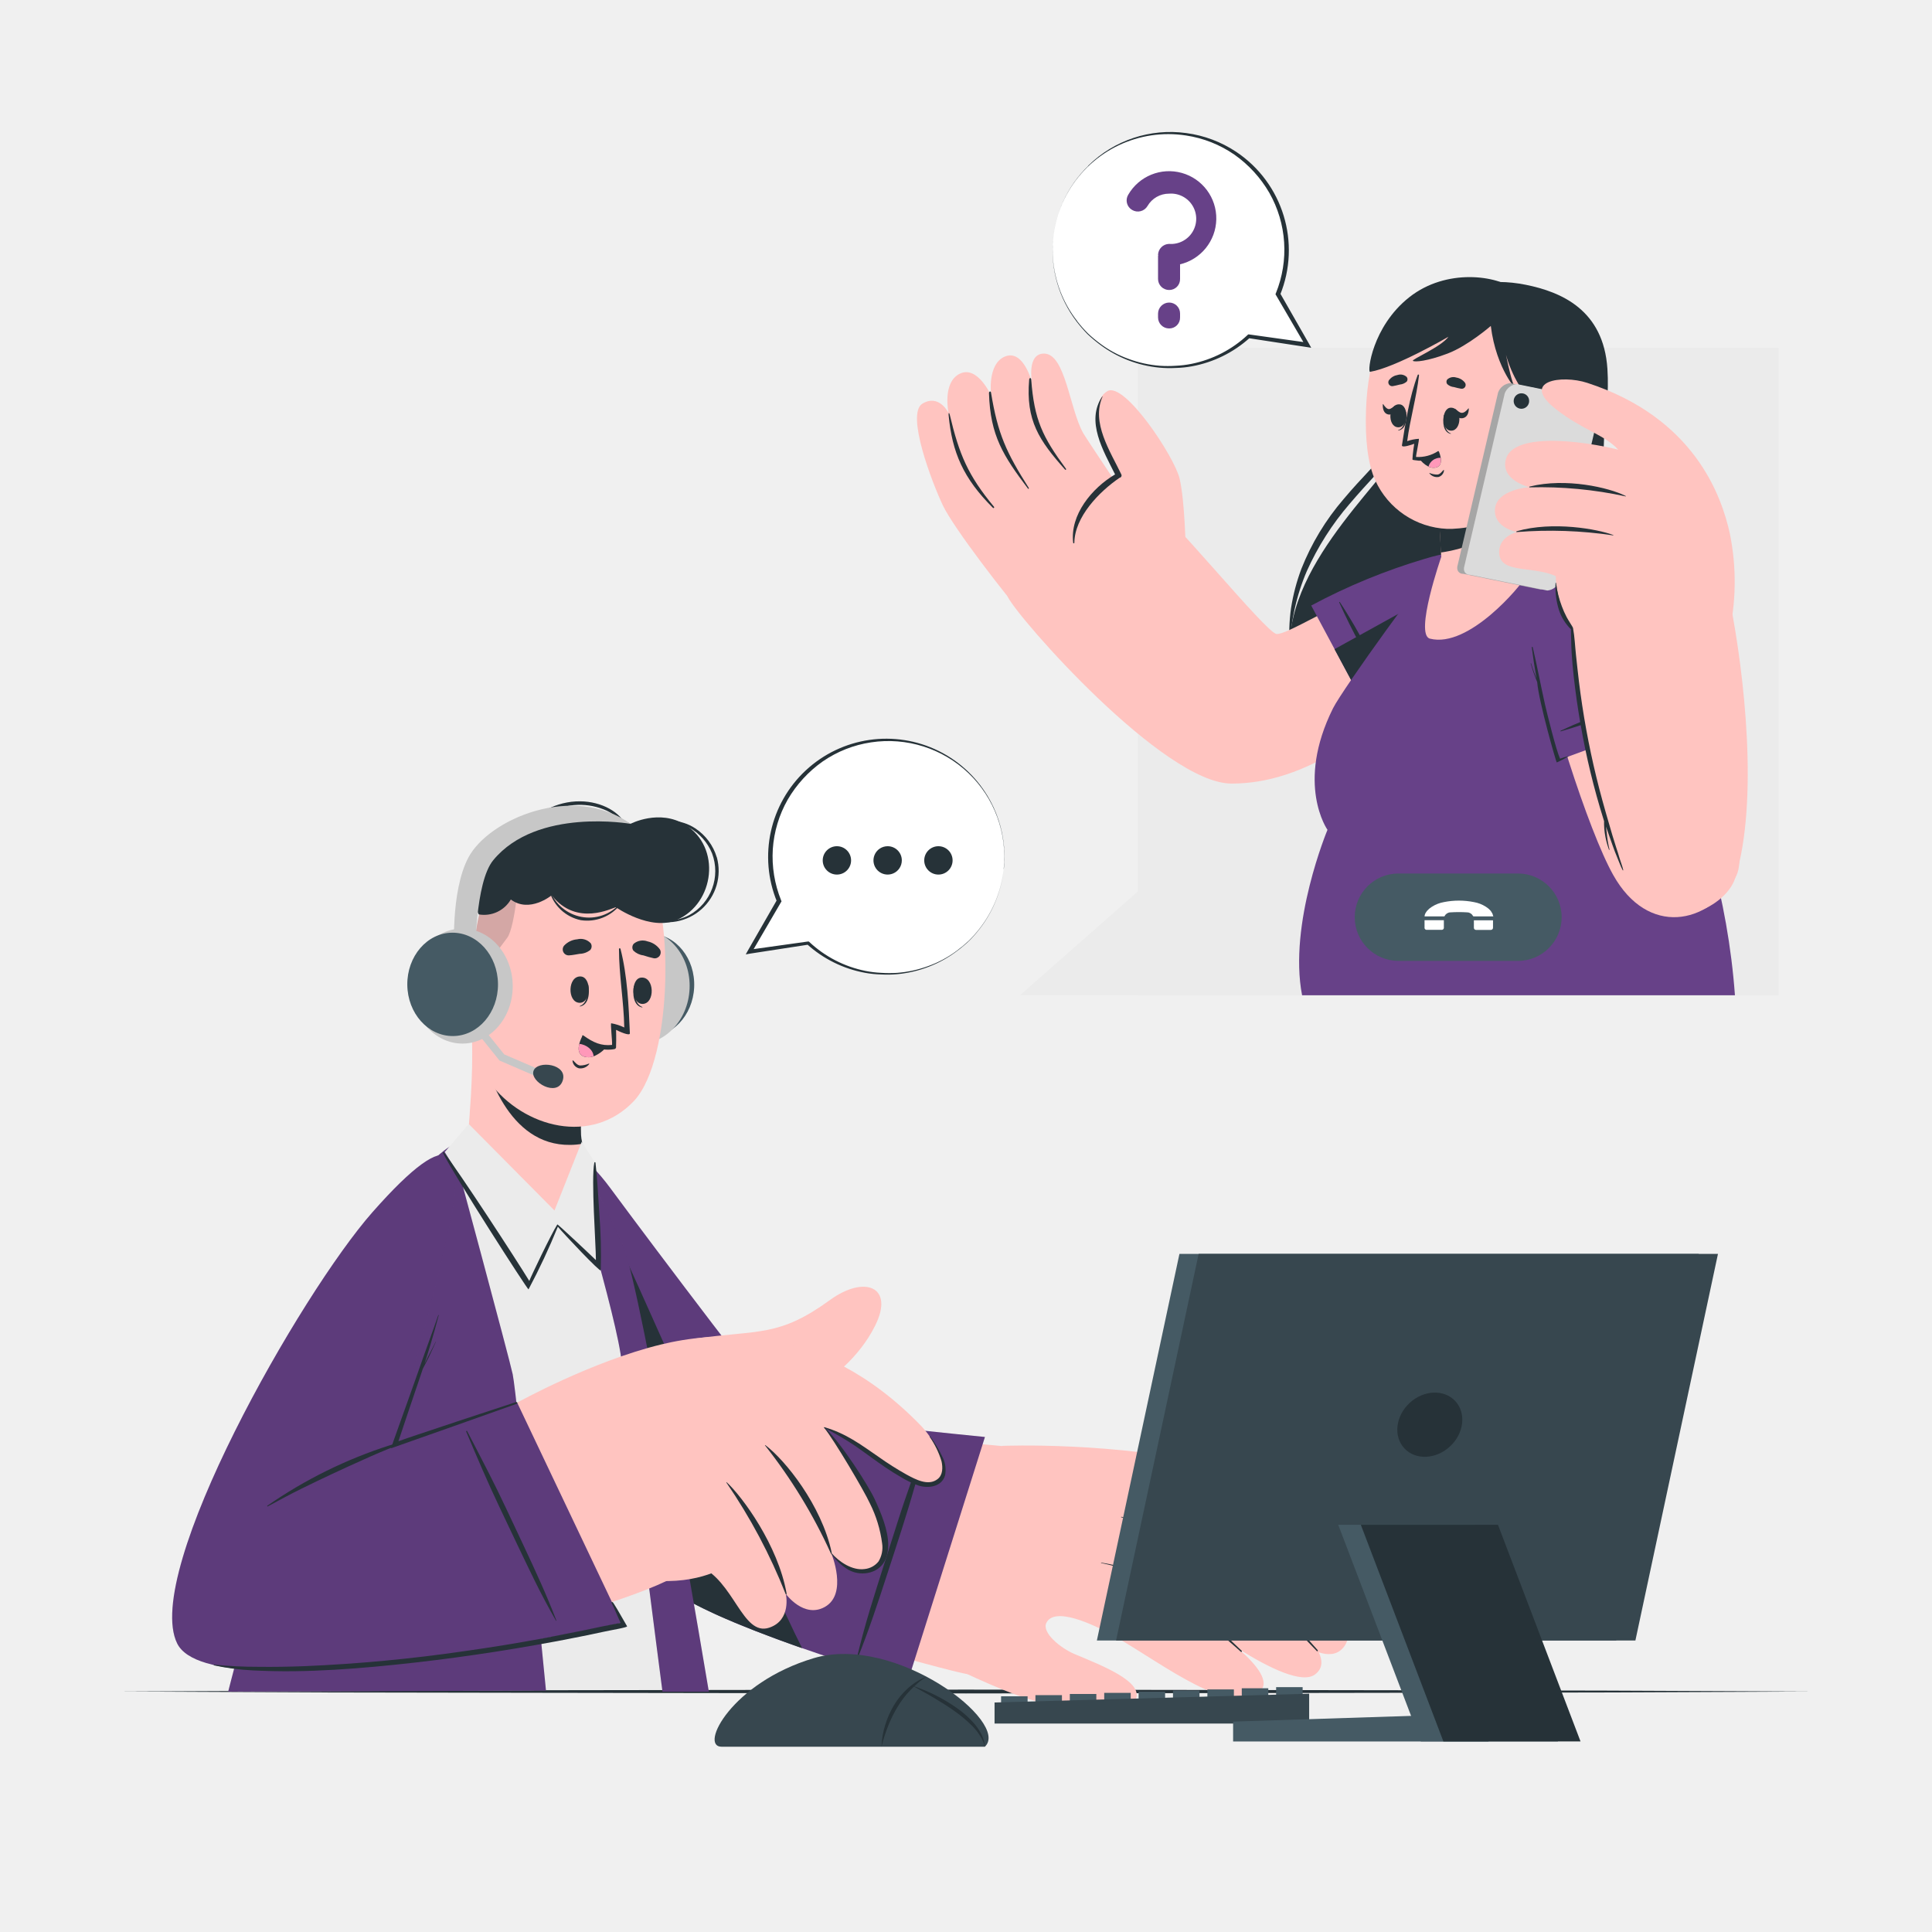
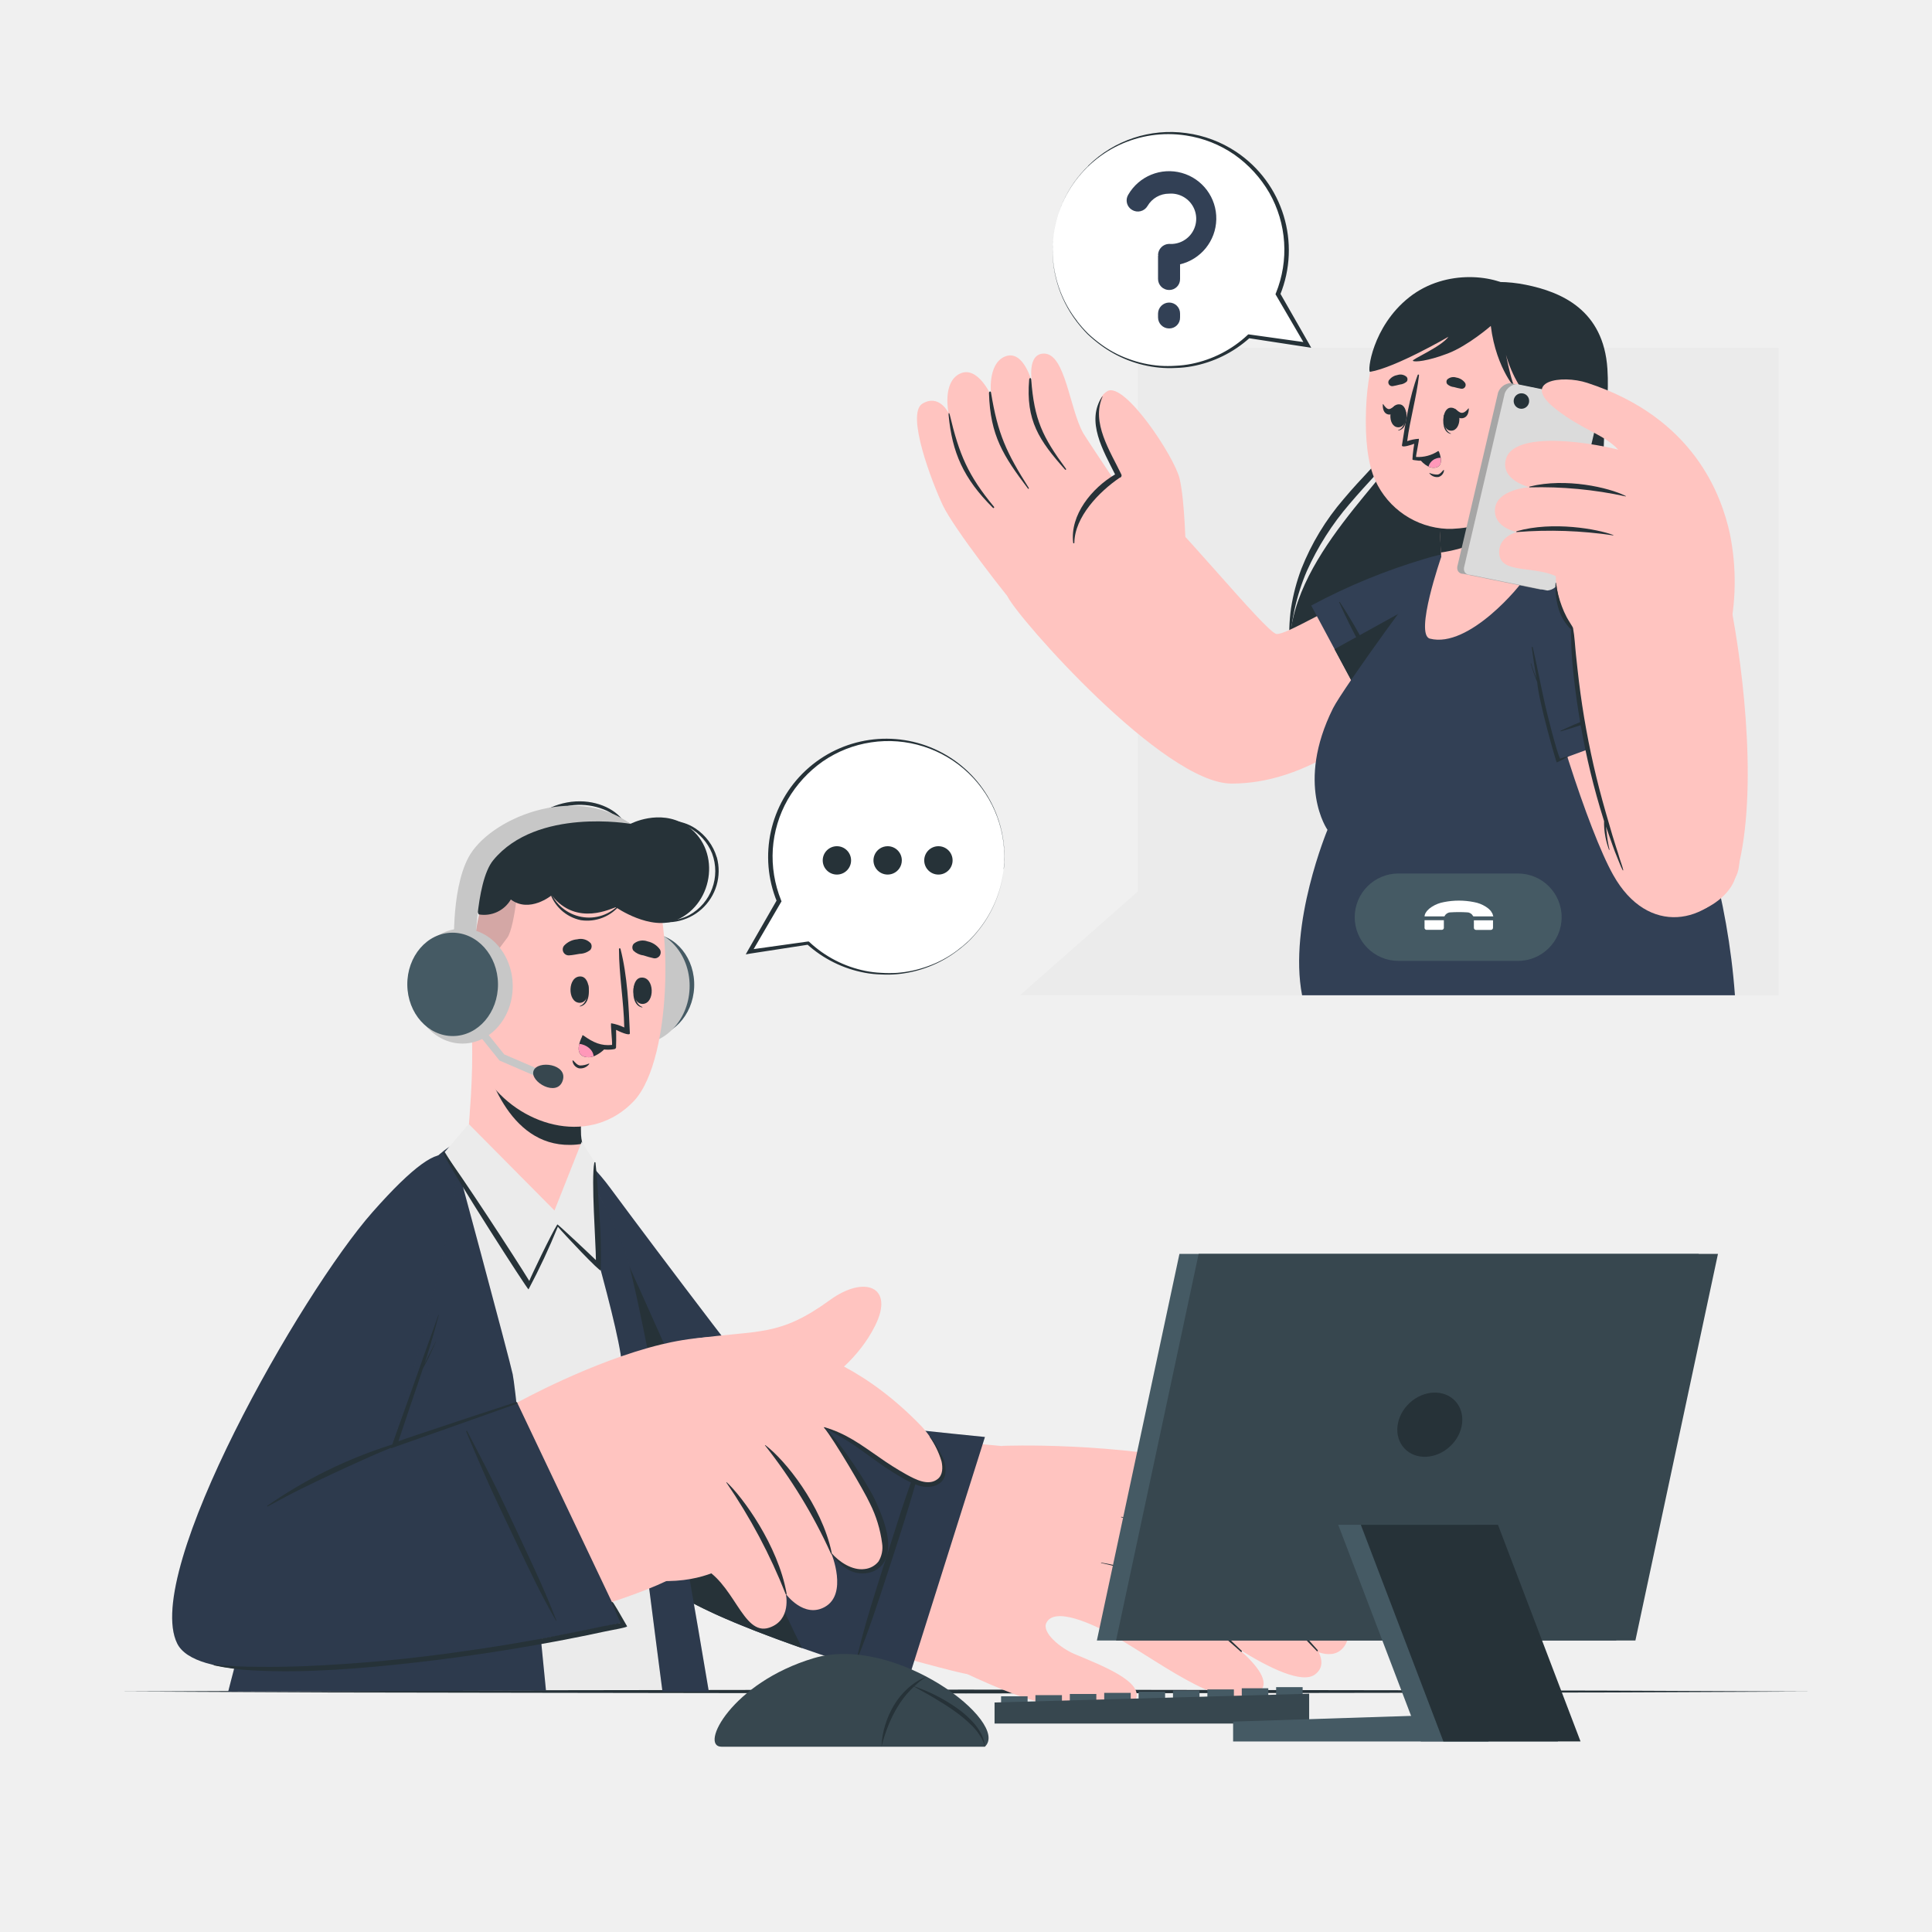
<svg xmlns="http://www.w3.org/2000/svg" viewBox="0 0 500 500">
  <g id="freepik--Desk--inject-95">
    <polygon points="30.76 437.76 85.57 437.52 140.38 437.43 250 437.27 359.62 437.43 414.43 437.52 469.24 437.76 414.43 438.01 359.62 438.1 250 438.26 140.38 438.1 85.57 438.01 30.76 437.76" style="fill:#263238" />
  </g>
  <g id="freepik--character-2--inject-95">
    <rect x="294.48" y="90.01" width="165.8" height="167.58" style="fill:#ebebeb" />
    <path d="M370.71,79.9c5.53-6.49,15-8.05,24.16-6.2S415,80.17,416,95.49c.82,12.44-3,24.57-3,38.45s15.71,47.69-9.43,64.19c-22.59,14.82-68.36,1.21-69.77-29.3-1.11-24.18,27.57-46.54,30.59-56.11S364.65,87,370.71,79.9Z" style="fill:#263238" />
    <path d="M366.58,93.55c-.17,6.92-1.17,13.92-4,20.45a19.66,19.66,0,0,1-2.85,4.59c-1.11,1.4-2.29,2.72-3.47,4-2.38,2.59-4.73,5.16-7,7.83a71.37,71.37,0,0,0-11.06,17.39,54.68,54.68,0,0,0-4.39,20,47.21,47.21,0,0,1,.31-10.42,51.39,51.39,0,0,1,2.67-10.16,63.31,63.31,0,0,1,10.92-18.05c2.27-2.71,4.68-5.3,7.08-7.86s4.83-5,6.32-8a44,44,0,0,0,3.47-9.64A82.54,82.54,0,0,0,366.58,93.55Z" style="fill:#263238" />
    <path d="M415.37,105.94c-.17,7.06-.62,14.11-.43,21.12a86.3,86.3,0,0,0,.88,10.43c.52,3.4,1.54,6.8,2.39,10.24s1.61,6.93,2.17,10.45a60.7,60.7,0,0,1,.68,10.69,37.92,37.92,0,0,1-2,10.55,26.81,26.81,0,0,1-5.89,8.94,28.27,28.27,0,0,0,5-9.24,37.63,37.63,0,0,0,1.38-10.28,90.46,90.46,0,0,0-3.26-20.67c-.8-3.43-1.82-6.83-2.31-10.44a68.13,68.13,0,0,1-.54-10.67A173.22,173.22,0,0,1,415.37,105.94Z" style="fill:#263238" />
    <path d="M379,165.31c-23,25.32-41.77,37.48-60.27,37.48-17.59,0-55.17-42.71-57.93-48.34-2.38-4.86,28.47-31.45,33.21-28.14,8,5.54,33.66,37.61,36.38,37.76s12.74-6.47,36.87-17.77C381.92,139.45,395,147.76,379,165.31Z" style="fill: rgb(255, 196, 192);" />
    <path d="M264.38,158.66C261,155,246.81,136.73,244,130.77s-9.62-23.7-5.27-26.31,6.75,2.42,6.75,2.42-1.69-7.94,2.93-10.17,8.1,5.72,8.1,5.72-1.14-8.28,3.62-10.18,6.94,6.7,6.94,6.7-1.4-7.53,3.18-7.44c5.51.11,6.52,14.28,10.11,20.63.81,1.44,18.59,28,18.59,28Z" style="fill: rgb(255, 196, 192);" />
    <path d="M266.88,98.22c.77,10.41,2.91,14.84,9,23.11.12.16-.09.37-.23.22-6.73-7.56-10.21-12.72-9.3-23.32C266.42,97.71,266.84,97.72,266.88,98.22Z" style="fill:#263238" />
    <path d="M256.48,101.61c1.74,10.75,4,15.57,9.79,24.7.08.13-.13.28-.22.16-6.41-8.49-9.77-13.72-10.1-24.69C255.93,101.28,256.4,101.11,256.48,101.61Z" style="fill:#263238" />
    <path d="M245.8,107.34c2.44,10.29,4.71,15.68,11.45,23.82.16.2-.11.45-.28.27-7.68-7.64-10.56-14.35-11.47-24C245.44,106.79,245.65,106.69,245.8,107.34Z" style="fill:#263238" />
    <path d="M306.88,142.68s-.23-13.09-1.6-18.82S291,98.67,286.59,101.23c-5.63,3.3-.37,16,3,21.9,0,0-13,7.64-11.23,17.58S306.88,142.68,306.88,142.68Z" style="fill: rgb(255, 196, 192);" />
    <path d="M285.34,102.64c-3,6.72,2,14.17,4.85,20.12a.61.61,0,0,1-.44.89c-5.26,3.57-11.63,10.12-11.71,16.82a.15.15,0,0,1-.3,0c-.89-7.2,4.84-14.16,10.84-17.69-3-6.07-7.67-13.75-3.3-20.2A0,0,0,0,1,285.34,102.64Z" style="fill:#263238" />
-     <path d="M339.34,156.71l18.48,34.48s25.06-24.33,29.06-34.48-.31-17.52-18.14-12.09A156.07,156.07,0,0,0,339.34,156.71Z" style="fill:#674188" />
+     <path d="M339.34,156.71l18.48,34.48s25.06-24.33,29.06-34.48-.31-17.52-18.14-12.09A156.07,156.07,0,0,0,339.34,156.71Z" style="fill:#324055" />
    <path d="M362.09,184c-.91-1.87-1.71-3.8-2.66-5.66s-1.9-3.7-2.89-5.52c-2-3.68-4-7.37-6.08-11-1.18-2-2.42-4.06-3.71-6-.05-.09-.22,0-.17.07,3.39,7.59,7.5,14.86,11.6,22.08,1.19,2.09,2.54,4.08,3.78,6.14C362,184.16,362.14,184.07,362.09,184Z" style="fill:#263238" />
    <path d="M386.88,156.71c-4,10.15-29.06,34.48-29.06,34.48L345.37,168l41.07-22.71C388.8,147.75,388.77,151.92,386.88,156.71Z" style="fill:#263238" />
-     <path d="M343.55,214.76s-10.16,24.32-6.57,42.82H449c-3.64-50.29-28.71-93.51-43.52-107.5-11.94-11.28-24.51-10.27-33.26-4.5-2.06,1.37-24.79,32.78-27.25,37.75C335.21,202.94,343.55,214.76,343.55,214.76Z" style="fill:#674188" />
+     <path d="M343.55,214.76s-10.16,24.32-6.57,42.82H449c-3.64-50.29-28.71-93.51-43.52-107.5-11.94-11.28-24.51-10.27-33.26-4.5-2.06,1.37-24.79,32.78-27.25,37.75C335.21,202.94,343.55,214.76,343.55,214.76Z" style="fill:#324055" />
    <path d="M373,144.1s-7,20.13-2.94,21.18c10.1,2.6,23.65-13.89,24.46-15.57.2-.43,1.1-11.7,1.77-20.47.43-5.64.76-10.25.76-10.25l-24.92,8.55.8,15.45Z" style="fill: rgb(255, 196, 192);" />
    <path d="M372.09,127.54l.8,15.45c5.07-.71,16.22-3.46,23.36-13.75.43-5.64.76-10.25.76-10.25l-3.12,1Z" style="fill:#263238" />
    <path d="M353.53,105.91c-.3,7.85.48,14.2,2.39,18.42a21.41,21.41,0,0,0,18.59,12.54c3,.11,11.64-.68,17.89-5.44,4.86-3.7,7.79-10.37,9.45-22.1,3.8-26.82-8.47-35.84-20.56-36.92S354.53,78.85,353.53,105.91Z" style="fill: rgb(255, 196, 192);" />
    <path d="M360.46,99.93c.63-.09,1.21-.27,1.82-.41a3.13,3.13,0,0,0,1.79-.77,1,1,0,0,0,0-1.18,2.4,2.4,0,0,0-2.36-.53,3.52,3.52,0,0,0-2.19,1.27A1,1,0,0,0,360.46,99.93Z" style="fill:#263238" />
    <path d="M378.13,100.6a17.85,17.85,0,0,1-1.82-.42,3,3,0,0,1-1.78-.78,1,1,0,0,1,0-1.18,2.39,2.39,0,0,1,2.37-.51A3.51,3.51,0,0,1,379.1,99,1,1,0,0,1,378.13,100.6Z" style="fill:#263238" />
    <path d="M373.71,107.36c0-.07.14.09.14.17-.15,1.83,0,4,1.63,4.66,0,0,0,.11,0,.1C373.44,111.91,373.28,109.07,373.71,107.36Z" style="fill:#263238" />
    <path d="M375.45,105.51c3-.08,2.92,5.87.16,5.95S373,105.58,375.45,105.51Z" style="fill:#263238" />
    <path d="M376.62,105.84c.51.34,1,.94,1.64,1s1.28-.54,1.76-1.14c.05-.06.1,0,.1.07,0,1.14-.44,2.31-1.67,2.47s-1.9-.88-2.18-2C376.22,106,376.41,105.7,376.62,105.84Z" style="fill:#263238" />
    <path d="M363.86,106.58c0-.07-.14.09-.14.16,0,1.85-.19,4-1.86,4.58-.05,0-.05.11,0,.1C363.91,111.14,364.21,108.32,363.86,106.58Z" style="fill:#263238" />
    <path d="M362.22,104.65c-3-.23-3.21,5.72-.46,5.93S364.7,104.85,362.22,104.65Z" style="fill:#263238" />
    <path d="M361,105c-.48.3-1,.85-1.53.87s-1.11-.65-1.5-1.28c0-.07-.09,0-.1.06-.07,1.14.25,2.33,1.34,2.6s1.76-.71,2.07-1.83C361.3,105.2,361.15,104.88,361,105Z" style="fill:#263238" />
    <path d="M373.53,121.68c-.43.45-.85,1.06-1.51,1.14a5.13,5.13,0,0,1-2-.39.06.06,0,0,0-.08.09,2.5,2.5,0,0,0,2.38.92,2,2,0,0,0,1.39-1.68A.1.1,0,0,0,373.53,121.68Z" style="fill:#263238" />
    <path d="M366,114.85s-.44,2.75-.46,4.05c0,.12.31.18.75.22,0,0,0,0,.05,0a6.17,6.17,0,0,0,6-2.18c.09-.12-.07-.26-.19-.18a9.36,9.36,0,0,1-5.67,1.5c-.08-.37.91-4.68.7-4.7a11.08,11.08,0,0,0-3,.61c.75-5.75,2.41-11.33,3.06-17.06,0-.2-.27-.27-.33-.09-2.16,5.72-3.16,12.32-4.09,18.23C362.74,116,365.44,115.07,366,114.85Z" style="fill:#263238" />
    <path d="M367.12,118.44a6.82,6.82,0,0,0,2.56,2.32,3.1,3.1,0,0,0,1.84.26c1.37-.25,1.5-1.48,1.34-2.55a7.75,7.75,0,0,0-.48-1.66A8.82,8.82,0,0,1,367.12,118.44Z" style="fill:#263238" />
    <path d="M369.68,120.76a3.1,3.1,0,0,0,1.84.26c1.37-.25,1.5-1.48,1.34-2.55A3.16,3.16,0,0,0,369.68,120.76Z" style="fill:#ff98b9" />
    <path d="M401.36,106.92c-2.95.09-11.32-7.27-12.84-21.41,0,0,2.25,12.6,3.37,14.37s-4.68-4.15-6.07-15.53c0,0-5.9,5.14-11.16,7.14s-8.55,2.26-9,1.9,7.28-3.58,9.2-6.24c0,0-13.73,8-20.29,9.08-.76.12.52-11.69,10.13-19.29s22.82-5.7,27.56-1.9c0,0,5.18.27,11.42,7.32S404.53,106.82,401.36,106.92Z" style="fill:#263238" />
    <path d="M397.47,111.24s5.49-8.73,9.42-6.81.1,14.37-4.31,16.26a4.57,4.57,0,0,1-6.25-2.15Z" style="fill: rgb(255, 196, 192);" />
    <path d="M405.7,108c.08,0,.09.09,0,.12-3.09,1.43-4.6,4.44-5.62,7.53.89-1.22,2.13-1.92,3.75-.88.08.05,0,.19-.08.17a2.83,2.83,0,0,0-3,1.14,14.34,14.34,0,0,0-1.36,2.57c-.13.29-.65.17-.55-.16a.24.24,0,0,1,0-.08C398.56,114.37,401.41,108.59,405.7,108Z" style="fill:#263238" />
    <path d="M414.15,155.57c11.08,12.79,42.14,59.09,34.94,71.6-6.91,12-22.58,15.38-31.6-.74C411,214.9,400.09,180.5,397.38,164,395.18,150.64,403.91,143.74,414.15,155.57Z" style="fill: rgb(255, 196, 192);" />
-     <path d="M403.8,196.56l36.72-13.49s-20.61-28.21-30.1-33.58-17.39-2.13-14.49,16.28A154.92,154.92,0,0,0,403.8,196.56Z" style="fill:#674188" />
+     <path d="M403.8,196.56l36.72-13.49s-20.61-28.21-30.1-33.58-17.39-2.13-14.49,16.28A154.92,154.92,0,0,0,403.8,196.56Z" style="fill:#324055" />
    <path d="M434,177.83c-2,.65-4,1.17-6,1.85s-3.92,1.37-5.86,2.1c-3.93,1.46-7.85,2.92-11.74,4.49-2.18.88-4.36,1.83-6.49,2.83-.1,0-.06.21,0,.18,8-2.3,15.76-5.36,23.48-8.41,2.24-.89,4.39-2,6.6-2.89C434.14,177.94,434.07,177.8,434,177.83Z" style="fill:#263238" />
    <path d="M405.87,195.7a13.44,13.44,0,0,0-2.13.66c-1-2.17-3.37-11.71-3.92-14.16-1.1-4.88-2-9.81-3.15-14.69,0-.14-.27-.1-.25,0,.34,2.71.76,5.41,1.23,8.09-.5-1.28-1-2.57-1.39-3.88a.06.06,0,1,0-.11,0,39.75,39.75,0,0,0,1.67,4.78c.39,5,4.94,20.89,5.07,20.83a30.07,30.07,0,0,0,3-1.57C406,195.79,406,195.69,405.87,195.7Z" style="fill:#263238" />
    <path d="M387.71,101.57l-10.45,44.61c-.45,1.31.22,2.36,1.5,2.34l19.95,4.06a3.7,3.7,0,0,0,3.14-2.42l10.45-44.61c.45-1.31-.22-2.36-1.5-2.33l-19.95-4.07A3.7,3.7,0,0,0,387.71,101.57Z" style="fill:#a6a6a6" />
    <path d="M389.42,101.82,379,146.43c-.45,1.31.22,2.36,1.5,2.34l19.95,4.06a3.7,3.7,0,0,0,3.14-2.41L414,105.81c.45-1.32-.22-2.36-1.5-2.34L392.56,99.4A3.73,3.73,0,0,0,389.42,101.82Z" style="fill:#dbdbdb" />
    <path d="M395.74,103.74a2,2,0,1,1-1.94-1.95A1.95,1.95,0,0,1,395.74,103.74Z" style="fill:#263238" />
    <path d="M422.82,230.47c6.49,12,23.67,5.16,26.27-3.3,6.1-19.85,2.32-52.85-1.32-71.28-1.17-5.93-41.45,0-41.21,6.41C406.84,170.05,410.1,206.87,422.82,230.47Z" style="fill: rgb(255, 196, 192);" />
    <path d="M447.32,164.7a62.54,62.54,0,0,0,.36-26.62c-2.12-9.59-9.05-29.93-36.91-39-6.61-2.16-17.56-.55-8,6.89,6.76,5.29,12.64,6.6,16,10.4,0,0-13.68,3.7-15.58,10.4a129.23,129.23,0,0,0-3.73,17.88,27.37,27.37,0,0,0,3.28,1,26.59,26.59,0,0,0,3.86,16.68Z" style="fill: rgb(255, 196, 192);" />
    <path d="M444.19,129.25c-4.14-3-13-9.38-22.09-12-10.08-3-30.27-5.9-32.37,1.55-1.54,5.47,6.07,7.28,6.07,7.28s-8.6.54-8.91,5.78c-.28,4.78,5.69,5.83,5.69,5.83s-5.16,1.22-4.55,5.88c.74,5.59,11.45,2.11,17.1,7.13C406.4,151.8,444.19,129.25,444.19,129.25Z" style="fill: rgb(255, 196, 192);" />
    <path d="M420.76,128.38c-4.36-2.24-15.58-4.77-24.8-2.48-.21,0-.28.23-.08.23a103.58,103.58,0,0,1,24.86,2.34C420.79,128.49,420.81,128.4,420.76,128.38Z" style="fill:#263238" />
    <path d="M417.5,138.46c-4-1.54-15.65-3.64-24.91-1-.21.06-.27.25-.07.24a109.86,109.86,0,0,1,25,.86A.05.05,0,0,0,417.5,138.46Z" style="fill:#263238" />
    <path d="M419.14,222.11c-.3-1-.59-2-.91-2.91-.66-2-1.23-4-1.81-6-1.18-4-2.31-8.06-3.3-12.14a214.94,214.94,0,0,1-4.49-24.68c-.28-2.3-.52-4.6-.77-6.9s-.33-4.69-.77-7c0-.12-1.17-1.88-1.63-2.75a23.41,23.41,0,0,1-1.25-2.8,25.9,25.9,0,0,1-1.51-6.08.07.07,0,0,0-.13,0,19.72,19.72,0,0,0,.88,7,12.37,12.37,0,0,0,3.1,5c0,.3.07,4,.19,6.07s.31,4.14.54,6.2c.47,4.14,1.05,8.27,1.78,12.38A188.11,188.11,0,0,0,415,212.07c0,.13.09.26.13.39,0,.3,0,.6,0,.9a18.12,18.12,0,0,0,.18,2.21,20.86,20.86,0,0,0,1.07,4.27.08.08,0,1,0,.15,0,28.43,28.43,0,0,1-.72-4.4l-.18-1.52c.55,1.62,1.13,3.24,1.7,4.85.4,1.12.81,2.21,1.27,3.3s.82,2.15,1.36,3.16c0,.08.16,0,.14-.06C419.85,224.1,419.45,223.12,419.14,222.11Z" style="fill:#263238" />
    <polygon points="294.48 257.58 294.48 230.7 263.93 257.58 294.48 257.58" style="fill:#ebebeb" />
  </g>
  <g id="freepik--character-1--inject-95">
    <path d="M137.47,314.57c8.8,38.29,27,84.19,34.77,91.64,9.83,9.42,74.86,26.7,78.1,27.05,8,.81,24.13-57,15.57-58.25-13-1.88-60.36-4.45-63.19-7.36s-22.93-28.25-43.47-56.72C145.07,291.26,132,290.81,137.47,314.57Z" style="fill: rgb(255, 196, 192);" />
    <path d="M243.9,430.14c.95.48,14.54,7.32,22.94,9.75,6.27,1.82,24.45,6.57,27.14-.14,1.84-4.56-8.53-8.61-15.79-11.64-3.83-1.6-8.55-5.6-7.42-8.06,2-4.3,11.83,0,18.31,3.78,12.53,7.28,29.22,20.39,36.87,14,2.89-2.4-.47-6.78-5.38-11.07,8,5,16.48,9.1,19.79,6.56,1.91-1.45,2-3.44.94-5.7,2.46.8,4.63.64,6.15-1,2.59-2.72,1.33-6.72-1.51-10.83a3.08,3.08,0,0,0,2.36-1.54c5.49-8.37-22-32.4-31.49-34.65-27.95-6.65-57.41-5.41-57.41-5.41C248.42,383,243.87,430.12,243.9,430.14Z" style="fill: rgb(255, 196, 192);" />
    <path d="M285,404.41a47.46,47.46,0,0,1,18.65,7.17c7.09,4.68,11.79,10.16,17.73,15.67a.17.17,0,0,1-.22.25c-2.83-2.62-14.57-12.48-17.6-14.72A45.26,45.26,0,0,0,285,404.52C284.91,404.51,284.93,404.39,285,404.41Z" style="fill:#263238" />
    <path d="M290.21,392.54c7.35,2,14.88,4,21.7,7.52,7.46,3.8,13.3,10,19,16q5.18,5.37,10.11,11c.13.16-.08.41-.22.25q-8.74-9.24-18-18A59.82,59.82,0,0,0,303,396.83c-4.2-1.61-8.52-2.88-12.84-4.16C290.1,392.65,290.13,392.52,290.21,392.54Z" style="fill:#263238" />
    <path d="M298.06,382.17c7.14,1.47,13.37,2.72,19.69,6.54,8.37,5.07,16.45,13.6,19.28,16.63,3.13,3.34,6.15,6.78,9.11,10.27.12.14-.12.36-.25.22a237,237,0,0,0-21.77-21.57,47.42,47.42,0,0,0-12.18-7.92,84.61,84.61,0,0,0-13.89-4.12S298,382.16,298.06,382.17Z" style="fill:#263238" />
-     <path d="M254.9,371.89l-20,63.36s-54.15-15.46-64-26.13-28.16-65.77-33.53-92.48,8.13-26,20.54-9.21,43.31,57.65,45,58.54S254.9,371.89,254.9,371.89Z" style="fill:#674188" />
+     <path d="M254.9,371.89l-20,63.36s-54.15-15.46-64-26.13-28.16-65.77-33.53-92.48,8.13-26,20.54-9.21,43.31,57.65,45,58.54S254.9,371.89,254.9,371.89Z" style="fill:#324055" />
    <path d="M254.9,371.89l-20,63.36s-54.15-15.46-64-26.13-28.16-65.77-33.53-92.48,8.13-26,20.54-9.21,43.31,57.65,45,58.54S254.9,371.89,254.9,371.89Z" style="opacity:0.1" />
    <path d="M229.7,407.1c2.43-7.47,4.91-14.92,7.05-22.48,1.22-4.29,2.46-8.59,3.64-12.89.05-.17-.22-.26-.28-.1-2.73,7.4-5.45,14.83-7.84,22.35s-4.82,15-7.1,22.47c-1.29,4.28-2.46,8.58-3.49,12.93,0,.08.12.13.15.05C224.81,422.12,227.26,414.62,229.7,407.1Z" style="fill:#263238" />
    <path d="M207.59,426.54l-2.4-.84c-4.51-1.61-9.11-3.34-13.44-5.11-.56-.22-1.11-.45-1.65-.68-.87-.36-1.74-.73-2.58-1.1l-1.26-.55-.45-.2-1.3-.6c-1.72-.79-3.35-1.58-4.87-2.38l-1-.56a37.67,37.67,0,0,1-6.68-4.39c-.19-.17-.38-.34-.55-.51s-.35-.34-.5-.5c-9.9-10.67-28.16-65.77-33.53-92.48l-.18-.92,0-.2c-.36-2-.68-4.54-.94-7.26v0c-.75-13.29,5.54-15.46,13.31-9.62C168.94,340.21,198.61,408.9,207.59,426.54Z" style="fill:#263238" />
    <path d="M179.5,437.18l-118,.62c.1-2.54,16.9-76.84,30.26-104.26,17.13-35.16,26-38,31.23-39.88,6.75-2.42,18.77-1.22,21.62.13,3.24,1.51,13.54,19.49,17.23,32.68C169.22,353,181.16,435.56,179.5,437.18Z" style="fill:#ebebeb" />
-     <path d="M116.94,296.44s15,55.55,15.75,59.24c1.13,5.36,8.61,81.84,8.61,81.84l-82.25.28S77,367,90.36,336C104.94,302,116.94,296.44,116.94,296.44Z" style="fill:#674188" />
+     <path d="M116.94,296.44s15,55.55,15.75,59.24c1.13,5.36,8.61,81.84,8.61,81.84l-82.25.28S77,367,90.36,336C104.94,302,116.94,296.44,116.94,296.44Z" style="fill:#324055" />
    <g style="opacity:0.1">
      <path d="M116.94,296.44s15,55.55,15.75,59.24c1.13,5.36,8.61,81.84,8.61,81.84l-82.25.28S77,367,90.36,336C104.94,302,116.94,296.44,116.94,296.44Z" />
    </g>
-     <path d="M145.69,294.65c.44,1.77,14.27,46.9,15.23,58.15,1.07,12.48,10.53,85,10.53,85h12s-17.37-104.19-22.14-115.2C151.55,300.13,145.69,294.65,145.69,294.65Z" style="fill:#674188" />
+     <path d="M145.69,294.65c.44,1.77,14.27,46.9,15.23,58.15,1.07,12.48,10.53,85,10.53,85h12s-17.37-104.19-22.14-115.2C151.55,300.13,145.69,294.65,145.69,294.65Z" style="fill:#324055" />
    <path d="M145.69,294.65c.44,1.77,14.27,46.9,15.23,58.15,1.07,12.48,10.53,85,10.53,85h12s-17.37-104.19-22.14-115.2C151.55,300.13,145.69,294.65,145.69,294.65Z" style="opacity:0.1" />
    <path d="M101.41,309.43C81.65,330.6,33.61,410.92,48.85,425.57s99.85-5.07,123.61-16.4c7.07-3.36-19.79-47.44-28.1-48.47-6.92-.85-42.28,15.32-43.31,13.29-1.15-2.3,4.47-19.27,13-50C123.84,288.57,110.15,300.07,101.41,309.43Z" style="fill: rgb(255, 196, 192);" />
    <path d="M179.48,346.48c17.18-2.4,22-.37,35.39-10.09,8.81-6.38,16.67-3.49,11.64,6.64-8.22,16.58-29.74,24.32-38,24.86Z" style="fill: rgb(255, 196, 192);" />
    <path d="M133.84,363s19.31-10.72,37.37-15.08c12.48-3,40.38-6.55,67.08,21,6.33,6.53,10.72,20.33-3.49,13.42-10.1-4.91-15-11.07-21.41-12.86,0,0,3.5,18.21-3.29,24.3a167.87,167.87,0,0,1-18.87,14.64,34.48,34.48,0,0,1-3.06-3.28s-6.88,5.09-19.82,3.85Z" style="fill: rgb(255, 196, 192);" />
    <path d="M183.59,347c6,3.11,18.51,9.92,26.83,19.06,9.25,10.16,24.32,32.2,16.75,39-5.54,4.95-12-3-12-3s4.31,10.43-1.68,13.8c-5.45,3.08-10.11-3.34-10.11-3.34s1.53,6.77-4.3,8.72c-7,2.34-9.06-12.24-18.21-16C178.78,404.34,183.59,347,183.59,347Z" style="fill: rgb(255, 196, 192);" />
    <path d="M198.07,374c5.13,3.85,14.55,15.58,17.15,27.73.06.28-.11.47-.22.23a134.87,134.87,0,0,0-17-27.87C197.92,374,198,374,198.07,374Z" style="fill:#263238" />
    <path d="M188.09,383.63c4.09,3.78,13.26,16.3,15.47,28.71.05.28-.14.46-.23.21A144.57,144.57,0,0,0,188,383.71C187.94,383.65,188,383.58,188.09,383.63Z" style="fill:#263238" />
    <path d="M213.39,369.36c5.6,1.65,9.24,4.4,14,7.68a76.93,76.93,0,0,0,7.21,4.57c2.28,1.23,5.65,3.09,8.07,1.16,1.36-1.07,1.34-3,1-4.57a22.47,22.47,0,0,0-3.08-6.37c0-.08.07-.17.13-.1a32.51,32.51,0,0,1,3.36,5.68,7.46,7.46,0,0,1,.51,4.37c-.83,3.08-4.47,3.49-7,2.64a24.8,24.8,0,0,1-4.4-2.13c-1.36-.78-2.68-1.62-4-2.5-2.66-1.8-5.21-3.75-7.85-5.58a72.64,72.64,0,0,0-8-4.66A.1.1,0,0,1,213.39,369.36Z" style="fill:#263238" />
    <path d="M225.12,389.06c-1.45-3.19-9.3-16.49-11.84-19.57a.08.08,0,0,1,.11-.11c4.37,4.14,11.38,15.13,13,18.65s3.48,7.93,3.48,11.8c0,5.85-3.88,7-5.31,7.25a7.56,7.56,0,0,1-5-.82,15.22,15.22,0,0,1-4.52-4.24c-.06-.08.05-.19.12-.11,2,2.31,5.4,4.58,8.57,4.16a5.28,5.28,0,0,0,3.62-1.95,6.91,6.91,0,0,0,.94-4.71A32.34,32.34,0,0,0,225.12,389.06Z" style="fill:#263238" />
-     <path d="M133.84,363l27.08,57S55,443.78,45.86,425.34s32-90.6,50.53-111.62c21.49-24.36,24.23-16.07,19.5,5.52-5,22.6-14.53,55.28-14.53,55.28Z" style="fill:#674188" />
+     <path d="M133.84,363l27.08,57S55,443.78,45.86,425.34s32-90.6,50.53-111.62c21.49-24.36,24.23-16.07,19.5,5.52-5,22.6-14.53,55.28-14.53,55.28Z" style="fill:#324055" />
    <path d="M133.84,363l27.08,57S55,443.78,45.86,425.34s32-90.6,50.53-111.62c21.49-24.36,24.23-16.07,19.5,5.52-5,22.6-14.53,55.28-14.53,55.28Z" style="opacity:0.1" />
    <path d="M69.17,389.69A119.49,119.49,0,0,1,101,374c3.21-1,6.45-1.95,9.69-2.88.1,0,.14.13,0,.16a152.63,152.63,0,0,0-16.59,6.46q-8.09,3.6-16,7.49c-3,1.47-5.92,3.08-8.86,4.65A.12.12,0,0,1,69.17,389.69Z" style="fill:#263238" />
    <path d="M133.56,362.85c-.53.14-29.5,9.71-30.45,10.15.12-.44,5.32-15.84,6.1-18.1.07-.22.14-.45.22-.67.52-1,1.06-2,1.55-3,.62-1.31,1.24-2.64,1.85-4a0,0,0,0,0-.06,0l-2,3.87c-.31.59-.6,1.2-.89,1.81.51-1.59,1-3.19,1.49-4.8.78-2.55,1.48-5.13,2.17-7.71,0-.09-.1-.11-.13,0-1.54,4.49-3.22,8.93-4.77,13.42s-7.51,21-7.46,21,31.9-11.26,32.52-11.51A.21.21,0,0,0,133.56,362.85Z" style="fill:#263238" />
    <path d="M135.51,400c-3-6.35-5.91-12.74-9.12-19-1.83-3.55-3.64-7.11-5.5-10.64-.07-.13-.31,0-.25.11,2.74,6.5,5.5,13,8.54,19.39s6,12.7,9.09,19q2.64,5.37,5.61,10.57c0,.07.16,0,.13,0C141.49,412.81,138.52,406.42,135.51,400Z" style="fill:#263238" />
    <path d="M162.29,420.88c-1.06-1.76-2.4-4.28-3.53-6-.3-.45-.65-.36-.41.11.81,1.6,1.48,3.39,2.27,5-1.48.3-3,.56-4.46.87-1.72.36-3.43.73-5.15,1.08q-5.06,1-10.12,2-10.26,1.91-20.6,3.36a403.92,403.92,0,0,1-41.66,3.91c-3.9.14-7.81.21-11.71.16a112.81,112.81,0,0,1-11.52-.56c-.11,0-.13.17,0,.19a63.91,63.91,0,0,0,10,1.3c3.53.17,7.07.25,10.61.21,7-.08,14.07-.54,21.08-1.18,13.9-1.28,27.76-3.16,41.5-5.59q5.78-1,11.53-2.17c1.94-.39,3.87-.78,5.8-1.21S162.47,421.18,162.29,420.88Z" style="fill:#263238" />
    <path d="M145.71,315.38c-7,1.93-19.53-8.42-24.65-17-.35-.59.34-6.95.81-14.72.27-4.71.45-10,.27-14.78,0-1,30.43,6.22,30.43,6.22s-2.6,10.18-2.24,18.56a11,11,0,0,0,.28,2,2.29,2.29,0,0,1,.06.32C151.42,299.69,152.48,313.51,145.71,315.38Z" style="fill: rgb(255, 196, 192);" />
    <path d="M124,269c1.7,8.08,7.48,27.53,23.58,27.3a19.14,19.14,0,0,0,3.08-.28,1.44,1.44,0,0,0,0-.33,13,13,0,0,1-.29-2c-.35-8.39,2.24-18.58,2.24-18.58S130.59,269.91,124,269Z" style="fill:#263238" />
    <path d="M156.2,254.45c-.34,7.38,4.64,13.6,11.12,13.9s12-5.46,12.33-12.84-4.65-13.6-11.12-13.89S156.53,247.07,156.2,254.45Z" style="fill:#455a64" />
    <ellipse cx="165.42" cy="255.34" rx="14.88" ry="13.06" transform="translate(-97.14 409.04) rotate(-87.41)" style="fill:#c7c7c7" />
    <path d="M126.11,230.59c-5.24,9.88-5.57,41.29.59,49.51C135.63,292,153.18,296.37,164,285c10.53-11.06,10.23-52,3.08-59.77C156.57,213.76,133.85,216,126.11,230.59Z" style="fill: rgb(255, 196, 192);" />
    <path d="M152.23,254.87c0-.08-.17.11-.16.2.11,2.11-.11,4.55-2,5.29-.06,0-.05.13,0,.12C152.41,260.1,152.67,256.86,152.23,254.87Z" style="fill:#263238" />
    <path d="M150.29,252.71c-3.41-.18-3.52,6.65-.37,6.81S153.15,252.86,150.29,252.71Z" style="fill:#263238" />
    <path d="M164.07,255.13c0-.08.16.11.16.19-.1,2.12.14,4.56,2,5.29.06,0,0,.13,0,.12C163.92,260.36,163.63,257.12,164.07,255.13Z" style="fill:#263238" />
    <path d="M166,253c3.4-.21,3.56,6.62.4,6.81S163.14,253.12,166,253Z" style="fill:#263238" />
    <path d="M147.23,247.25c1-.05,1.83-.26,2.78-.4a4.52,4.52,0,0,0,2.75-1,1.44,1.44,0,0,0,.1-1.76,3.57,3.57,0,0,0-3.47-1,5.22,5.22,0,0,0-3.41,1.65A1.54,1.54,0,0,0,147.23,247.25Z" style="fill:#263238" />
    <path d="M169.21,248a25.76,25.76,0,0,1-2.7-.75A4.51,4.51,0,0,1,163.9,246a1.44,1.44,0,0,1,.11-1.76,3.6,3.6,0,0,1,3.58-.61,5.27,5.27,0,0,1,3.18,2.06A1.54,1.54,0,0,1,169.21,248Z" style="fill:#263238" />
    <path d="M148.37,274.48c.5.5,1,1.19,1.76,1.27a5.68,5.68,0,0,0,2.28-.5.08.08,0,0,1,.09.11,2.83,2.83,0,0,1-2.7,1.11,2.27,2.27,0,0,1-1.64-1.9C148.13,274.45,148.29,274.4,148.37,274.48Z" style="fill:#263238" />
    <path d="M150.7,268.18a7.19,7.19,0,0,0,4.75,3.28,9,9,0,0,0,2.59.17,4,4,0,0,0,.5-.05l.46-.07a.53.53,0,0,0,.44-.46v0a1.62,1.62,0,0,0,0-.22h0v-.19c.07-1.63,0-4.11,0-4.11.59.31,3.61,1.73,3.57.88-.3-7.06-.64-14.9-2.43-21.85a.2.2,0,0,0-.39,0c0,6.79,1.24,13.53,1.37,20.35a12.86,12.86,0,0,0-3.38-1.09c-.23.07.31,4.79.22,5.52a.45.45,0,0,1,0,.08c-2.75.3-4.8-.56-7.42-2.44C150.74,267.87,150.57,268,150.7,268.18Z" style="fill:#263238" />
    <path d="M157.09,270.78a8.49,8.49,0,0,1-3.46,2.6,3.87,3.87,0,0,1-2.34.11c-1.68-.48-1.7-2-1.37-3.35a9.21,9.21,0,0,1,.79-2A11.08,11.08,0,0,0,157.09,270.78Z" style="fill:#263238" />
    <path d="M153.63,273.38a3.87,3.87,0,0,1-2.34.11c-1.68-.48-1.7-2-1.37-3.35C151.73,270.36,153.5,271.62,153.63,273.38Z" style="fill:#ff98b9" />
    <path d="M122.18,252.77c2.06-.33,7-7.3,9.09-10.07s3.3-17.62,3.49-21a22.25,22.25,0,0,0-8.66,8.86C123.76,235,122.41,243.73,122.18,252.77Z" style="fill:#263238;opacity:0.2" />
    <path d="M160.31,234a10.64,10.64,0,0,1-9.82,3.29,10.84,10.84,0,0,1-8.14-6.73c0-.11-.2-.05-.16.05a10.72,10.72,0,0,0,8.13,7.53,10.94,10.94,0,0,0,10.19-4A.13.13,0,0,0,160.31,234Z" style="fill:#263238" />
    <path d="M150.15,207.38c-6.17-.06-11.93,3.17-14.32,7.29a11.94,11.94,0,0,0-1.4,7.74c0,.11.23.09.22,0a13.09,13.09,0,0,1,6.55-11.63,16.89,16.89,0,0,1,15-1.32,10.6,10.6,0,0,1,5.58,4.78c.12.23.58.1.49-.13C160.71,210.19,155.72,207.43,150.15,207.38Z" style="fill:#263238" />
    <path d="M185.5,221.87a13.63,13.63,0,0,0-5.56-7.49c-3.71-2.46-8-2.25-12.24-1.95a.09.09,0,0,0,0,.18c3.62-.24,7.31-.28,10.57,1.53a13.34,13.34,0,0,1,6,6.69,13,13,0,0,1-5.9,16,13.24,13.24,0,0,1-10.46.73c-.14-.05-.24.14-.11.2a13.31,13.31,0,0,0,17.72-15.89Z" style="fill:#263238" />
    <path d="M123.88,236.64s-5.46-11.23-.34-17.43c2.9-3.51,12.08-2.71,12.08-2.71s3.15-5.17,10.83-6.64,16.74,3.34,16.74,3.34,7.46-3.91,14.16.25c9.35,5.8,7.63,20.29-2.15,24.61-6.86,3-15.8-3.26-15.8-3.26-.89.09-10.11,5.19-16.63-3.1,0,0-5.72,4.72-10.57,1.09A8,8,0,0,1,123.88,236.64Z" style="fill:#263238" />
    <path d="M127.81,256.57s-5.19-11-10.08-9.36-2.18,16.86,2.72,19.72a5.42,5.42,0,0,0,7.65-1.63Z" style="fill: rgb(255, 196, 192);" />
    <path d="M118.61,251.54c-.08,0-.12.1,0,.14,3.42,2.12,4.77,5.87,5.51,9.64-.85-1.55-2.22-2.55-4.26-1.57a.12.12,0,0,0,.06.22,3.35,3.35,0,0,1,3.42,1.77,16.43,16.43,0,0,1,1.22,3.22c.12.36.74.28.68-.12a.29.29,0,0,0,0-.09C126.08,260.08,123.57,252.89,118.61,251.54Z" style="fill:#263238" />
    <polygon points="139.12 278.72 129.27 274.47 121.35 264.61 122.87 263.38 130.49 272.87 139.9 276.93 139.12 278.72" style="fill:#c7c7c7" />
    <path d="M138.07,277.15c1-2.87,9-1.81,7.55,2.53S137.1,280,138.07,277.15Z" style="fill:#37474f" />
    <path d="M117.58,246.91s-1.07-16.13,3.65-25c5.26-9.91,27.06-19.34,42-8.69,0,0-24.27-4.34-35.58,9.4-4.76,5.78-4.64,24.74-4.64,24.74Z" style="fill:#c7c7c7" />
    <ellipse cx="119.63" cy="255.2" rx="13.06" ry="14.88" transform="translate(-2.53 1.2) rotate(-0.57)" style="fill:#c7c7c7" />
    <path d="M128.88,254.64c.07,7.39-5.12,13.43-11.6,13.49s-11.8-5.87-11.87-13.26,5.12-13.43,11.6-13.49S128.81,247.25,128.88,254.64Z" style="fill:#455a64" />
    <path d="M150.55,295.48l-7.05,17.8L121.32,290.9l-6.22,7.24s21.75,35.61,21.88,34l7.25-15.35,10.62,10.61-1-26.74Z" style="fill:#ebebeb" />
    <path d="M155.11,314.15c-.31-4.41-.49-8.86-1-13.25,0-.15-.26-.22-.3,0-.86,4.27.41,21.12.41,25.17l-.05,0c-.44-.46-9.84-9.33-9.93-9.19-1.57,2.44-6.9,13.61-7.26,14.63-3.44-5.66-18-27.95-22.1-33.3a.15.15,0,0,0-.26.15c3,6,21.9,35.41,22.16,35.33a174.62,174.62,0,0,0,7.59-16.22c1.59,1.93,11.07,11.95,11.1,11.29A138,138,0,0,0,155.11,314.15Z" style="fill:#263238" />
  </g>
  <g id="freepik--call-button--inject-95">
    <path d="M392.84,248.68H361.91a11.32,11.32,0,0,1-11.31-11.31h0a11.31,11.31,0,0,1,11.31-11.31h30.93a11.31,11.31,0,0,1,11.31,11.31h0A11.31,11.31,0,0,1,392.84,248.68Z" style="fill:#455a64" />
    <g id="freepik--IaQ7Yo--inject-95">
      <path d="M368.67,237.17a2,2,0,0,1,.34-1l.28-.41.59-.59.69-.5a8.56,8.56,0,0,1,3.12-1.21,19.82,19.82,0,0,1,7.75,0,8.34,8.34,0,0,1,3.08,1.19c.24.16.48.34.71.51l.58.58a7.74,7.74,0,0,1,.42.68,5.34,5.34,0,0,1,.24.74H381.4a.18.18,0,0,1-.19-.11,1.72,1.72,0,0,0-1.45-.93,34.47,34.47,0,0,0-4.43,0,1.7,1.7,0,0,0-1.44.92c0,.07-.07.12-.17.12h-5.05Z" style="fill:#fff" />
      <path d="M368.67,240v-1.85h5c0,.11,0,.23,0,.36V240a.56.56,0,0,1-.64.64H369.3A.55.55,0,0,1,368.67,240Z" style="fill:#fff" />
      <path d="M381.44,240.06c0-.63,0-1.26,0-1.88h4.95v.11c0,.58,0,1.17,0,1.75a.56.56,0,0,1-.62.62H382A.54.54,0,0,1,381.44,240.06Z" style="fill:#fff" />
    </g>
  </g>
  <g id="freepik--Device--inject-95">
    <rect x="259.08" y="439" width="6.86" height="4.48" style="fill:#455a64" />
    <rect x="267.97" y="438.7" width="6.86" height="4.48" style="fill:#455a64" />
    <rect x="276.87" y="438.4" width="6.86" height="4.48" style="fill:#455a64" />
    <rect x="285.77" y="438.11" width="6.86" height="4.48" style="fill:#455a64" />
    <rect x="294.67" y="437.81" width="6.86" height="4.48" style="fill:#455a64" />
    <rect x="303.57" y="437.52" width="6.86" height="4.48" style="fill:#455a64" />
    <rect x="312.47" y="437.22" width="6.86" height="4.48" style="fill:#455a64" />
    <rect x="321.37" y="436.92" width="6.86" height="4.48" style="fill:#455a64" />
    <rect x="330.26" y="436.63" width="6.86" height="4.48" style="fill:#455a64" />
    <polygon points="338.81 446.05 257.39 446.05 257.39 440.6 338.81 438.33 338.81 446.05" style="fill:#37474f" />
    <polygon points="418.27 424.56 283.87 424.56 305.24 324.5 439.64 324.5 418.27 424.56" style="fill:#455a64" />
    <polygon points="423.24 424.56 288.84 424.56 310.21 324.5 444.61 324.5 423.24 424.56" style="fill:#37474f" />
    <ellipse cx="370.03" cy="368.73" rx="8.99" ry="7.68" transform="translate(-151.98 349.03) rotate(-42.74)" style="fill:#263238" />
    <polygon points="385.23 450.69 319.13 450.69 319.13 445.55 385.23 443.42 385.23 450.69" style="fill:#455a64" />
    <polygon points="403.2 450.68 367.71 450.68 346.33 394.61 381.82 394.61 403.2 450.68" style="fill:#455a64" />
    <polygon points="409.04 450.68 373.55 450.68 352.18 394.61 387.67 394.61 409.04 450.68" style="fill:#263238" />
    <path d="M254.88,452.05H186.73c-5.81,0,2.6-16.56,23.83-22.91S261.58,445.84,254.88,452.05Z" style="fill:#37474f" />
    <path d="M228.14,452.05a20.68,20.68,0,0,1,.93-5.56,23.3,23.3,0,0,1,2.29-5.19,18.88,18.88,0,0,1,3.62-4.39,16,16,0,0,1,4.79-3c-.73.6-1.56,1-2.23,1.67l-1,.89-1,1a23.74,23.74,0,0,0-3.3,4.35,32.65,32.65,0,0,0-2.42,4.93A41.28,41.28,0,0,0,228.14,452.05Z" style="fill:#263238" />
    <path d="M236.21,436.29A43.79,43.79,0,0,1,247.58,442a24.52,24.52,0,0,1,4.75,4.3,14.59,14.59,0,0,1,1.75,2.71,7.86,7.86,0,0,1,.8,3.09,8.89,8.89,0,0,0-1.23-2.86,14.34,14.34,0,0,0-1.9-2.43,33.75,33.75,0,0,0-4.75-4c-1.69-1.22-3.48-2.31-5.27-3.39-.9-.54-1.82-1.06-2.74-1.56S237.14,436.8,236.21,436.29Z" style="fill:#263238" />
  </g>
  <g id="freepik--speech-bubbles--inject-95">
    <path d="M259.76,224.89A30.27,30.27,0,0,1,209.17,244L194,246.26l7.58-13.09a30,30,0,0,1-2.08-14.58,30.28,30.28,0,1,1,60.23,6.3Z" style="fill:#fff" />
    <path d="M259.76,224.89a30.43,30.43,0,0,1-6.11,15.35,34.28,34.28,0,0,1-2.74,3.16,35.69,35.69,0,0,1-3.2,2.7,29.53,29.53,0,0,1-7.3,4.07,30.1,30.1,0,0,1-8.15,1.94,28.19,28.19,0,0,1-4.21.08,26.69,26.69,0,0,1-4.19-.43,30.6,30.6,0,0,1-15-7.4l.36.11-15.13,2.33L193,247l.55-1,7.54-13.13,0,.52a30.58,30.58,0,1,1,58.7-8.5Zm0,0a30,30,0,0,0-34.33-32.77,29.75,29.75,0,0,0-12.51,4.94,31.35,31.35,0,0,0-9.06,9.88A30,30,0,0,0,200,219.76,30.36,30.36,0,0,0,202.15,233l.11.27-.15.24-7.62,13.07-.54-.8,15.16-2.12.21,0,.15.14a29.85,29.85,0,0,0,14.5,7.47,26.83,26.83,0,0,0,4.11.5,30.11,30.11,0,0,0,4.14,0,29.6,29.6,0,0,0,8.09-1.78,28.3,28.3,0,0,0,7.3-3.93,37.09,37.09,0,0,0,3.2-2.67,34,34,0,0,0,2.75-3.13A30.39,30.39,0,0,0,259.76,224.89Z" style="fill:#263238" />
    <path d="M246.53,222.66a3.67,3.67,0,1,1-3.67-3.66A3.66,3.66,0,0,1,246.53,222.66Z" style="fill:#263238" />
    <path d="M233.39,222.66a3.67,3.67,0,1,1-3.66-3.66A3.66,3.66,0,0,1,233.39,222.66Z" style="fill:#263238" />
    <path d="M220.26,222.66a3.67,3.67,0,1,1-3.67-3.66A3.67,3.67,0,0,1,220.26,222.66Z" style="fill:#263238" />
    <path d="M272.59,67.87A30.28,30.28,0,0,0,323.18,87l15.14,2.22-7.57-13.09a30.28,30.28,0,1,0-58.16-8.28Z" style="fill:#fff" />
    <path d="M281.65,42.86A30.22,30.22,0,0,1,307,34.44a30.53,30.53,0,0,1,12.92,4.85,30.64,30.64,0,0,1,11.35,37.08l0-.52L338.79,89l.55,1-1.09-.17-15.14-2.32.36-.11a30.6,30.6,0,0,1-15,7.4,26.69,26.69,0,0,1-4.19.43,29.45,29.45,0,0,1-4.2-.08,30.52,30.52,0,0,1-15.46-6,35.69,35.69,0,0,1-3.2-2.7,35.64,35.64,0,0,1-2.74-3.16,30.47,30.47,0,0,1,2.95-40.36Zm-2.86,40.29a33.9,33.9,0,0,0,2.75,3.12,33.78,33.78,0,0,0,3.2,2.67,27.93,27.93,0,0,0,7.31,3.94,29.9,29.9,0,0,0,8.08,1.78,30.25,30.25,0,0,0,4.15,0,26.85,26.85,0,0,0,4.1-.5,29.85,29.85,0,0,0,14.5-7.47l.15-.14.21,0,15.16,2.12-.54.8-7.62-13.07-.15-.25.11-.27a29.87,29.87,0,0,0-1.71-26A31.24,31.24,0,0,0,319.43,40a29.76,29.76,0,0,0-12.5-4.94,29.94,29.94,0,0,0-28.14,48.05Z" style="fill:#263238" />
-     <path d="M305.4,68.42V72.2a2.79,2.79,0,0,1-2.85,2.85,2.86,2.86,0,0,1-2.85-2.85v-6c0-.06.06-.06.06-.12s-.06-.06-.06-.11a2.93,2.93,0,0,1,2.85-2.85,6.52,6.52,0,1,0,0-13,6.42,6.42,0,0,0-5.58,3.2,2.89,2.89,0,0,1-4,1,2.84,2.84,0,0,1-1-3.9,12.22,12.22,0,1,1,13.37,18Zm0,12.73v1a2.78,2.78,0,0,1-2.85,2.85,2.85,2.85,0,0,1-2.85-2.85v-1a2.89,2.89,0,0,1,2.85-2.85A2.82,2.82,0,0,1,305.4,81.15Z" style="fill:#674188" />
+     <path d="M305.4,68.42V72.2a2.79,2.79,0,0,1-2.85,2.85,2.86,2.86,0,0,1-2.85-2.85v-6c0-.06.06-.06.06-.12s-.06-.06-.06-.11a2.93,2.93,0,0,1,2.85-2.85,6.52,6.52,0,1,0,0-13,6.42,6.42,0,0,0-5.58,3.2,2.89,2.89,0,0,1-4,1,2.84,2.84,0,0,1-1-3.9,12.22,12.22,0,1,1,13.37,18Zm0,12.73v1a2.78,2.78,0,0,1-2.85,2.85,2.85,2.85,0,0,1-2.85-2.85v-1a2.89,2.89,0,0,1,2.85-2.85A2.82,2.82,0,0,1,305.4,81.15Z" style="fill:#324055" />
  </g>
</svg>
